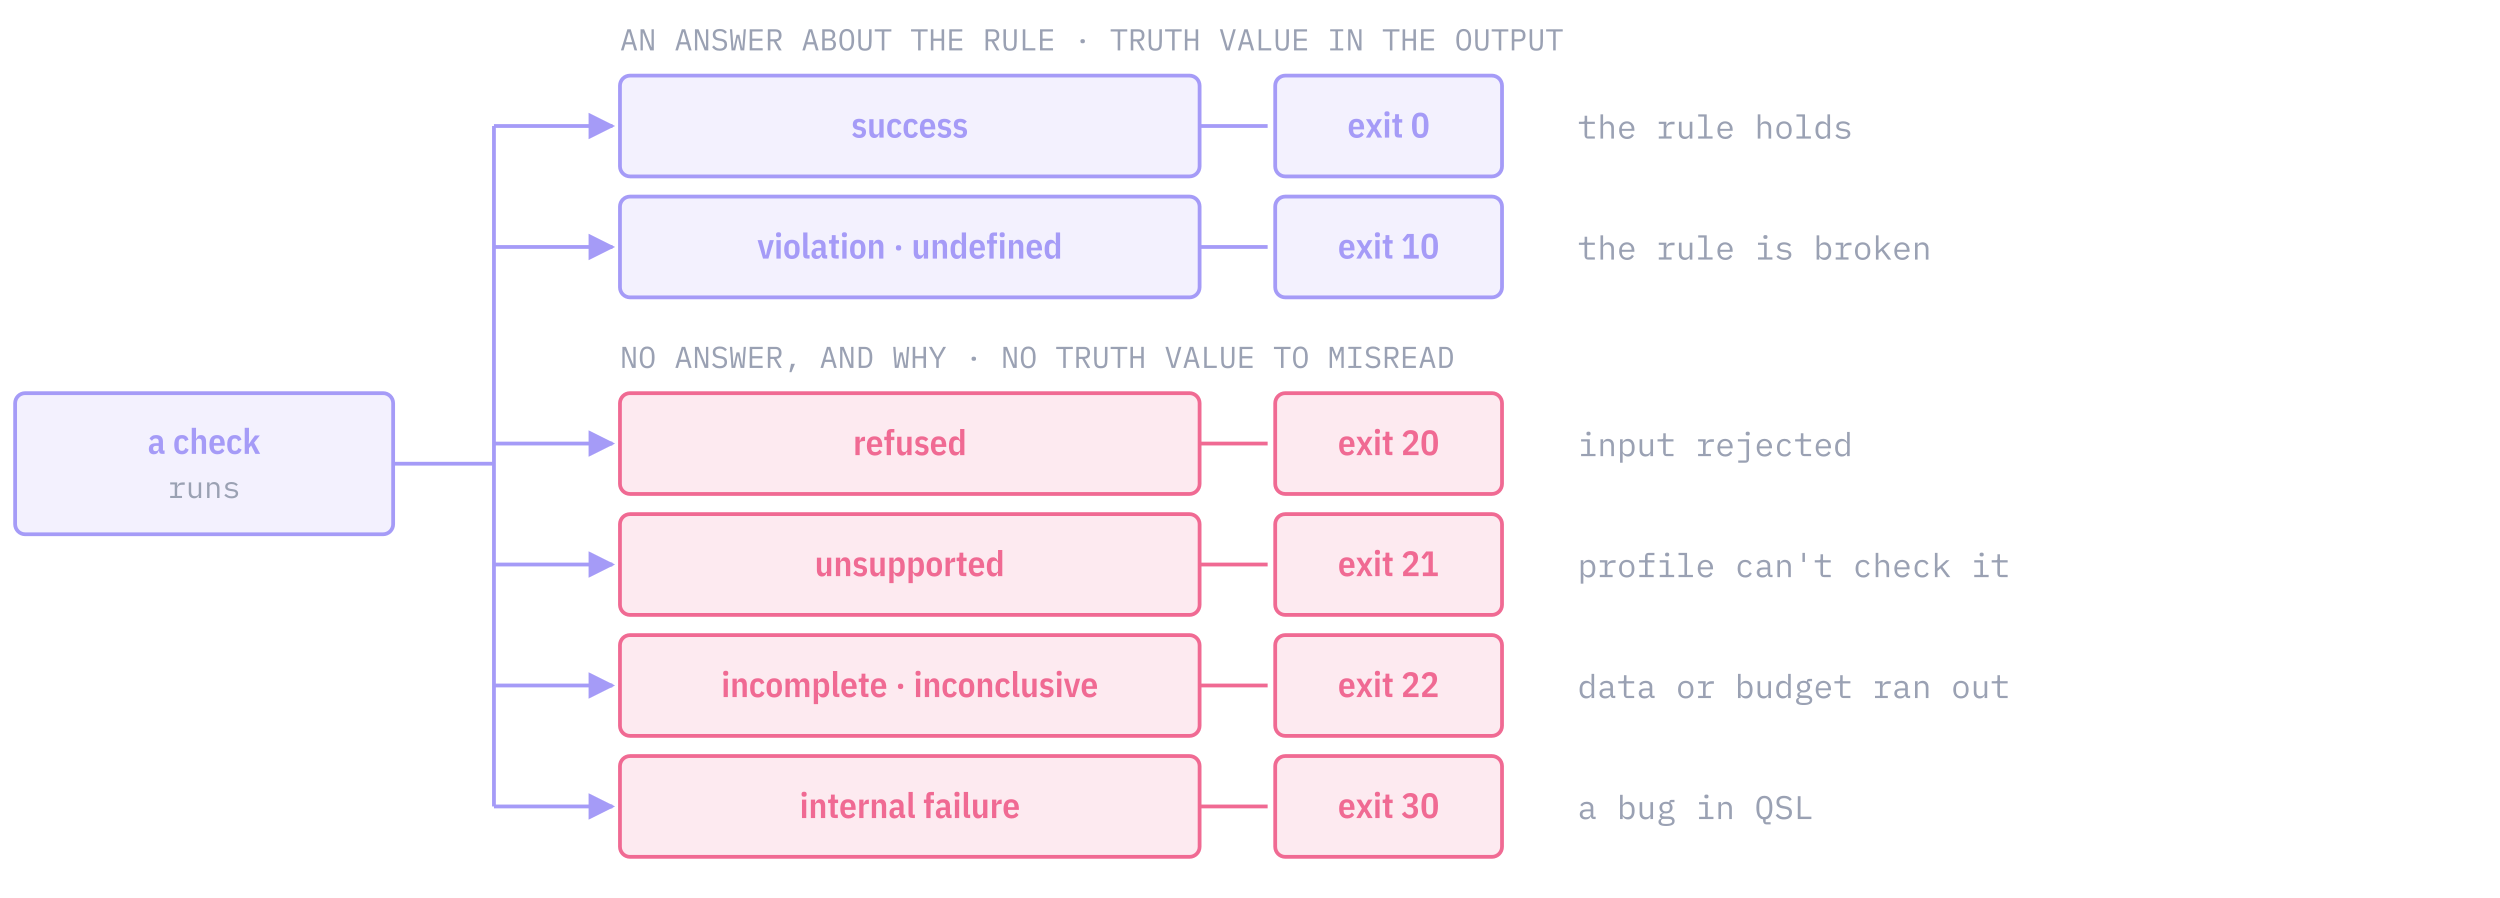
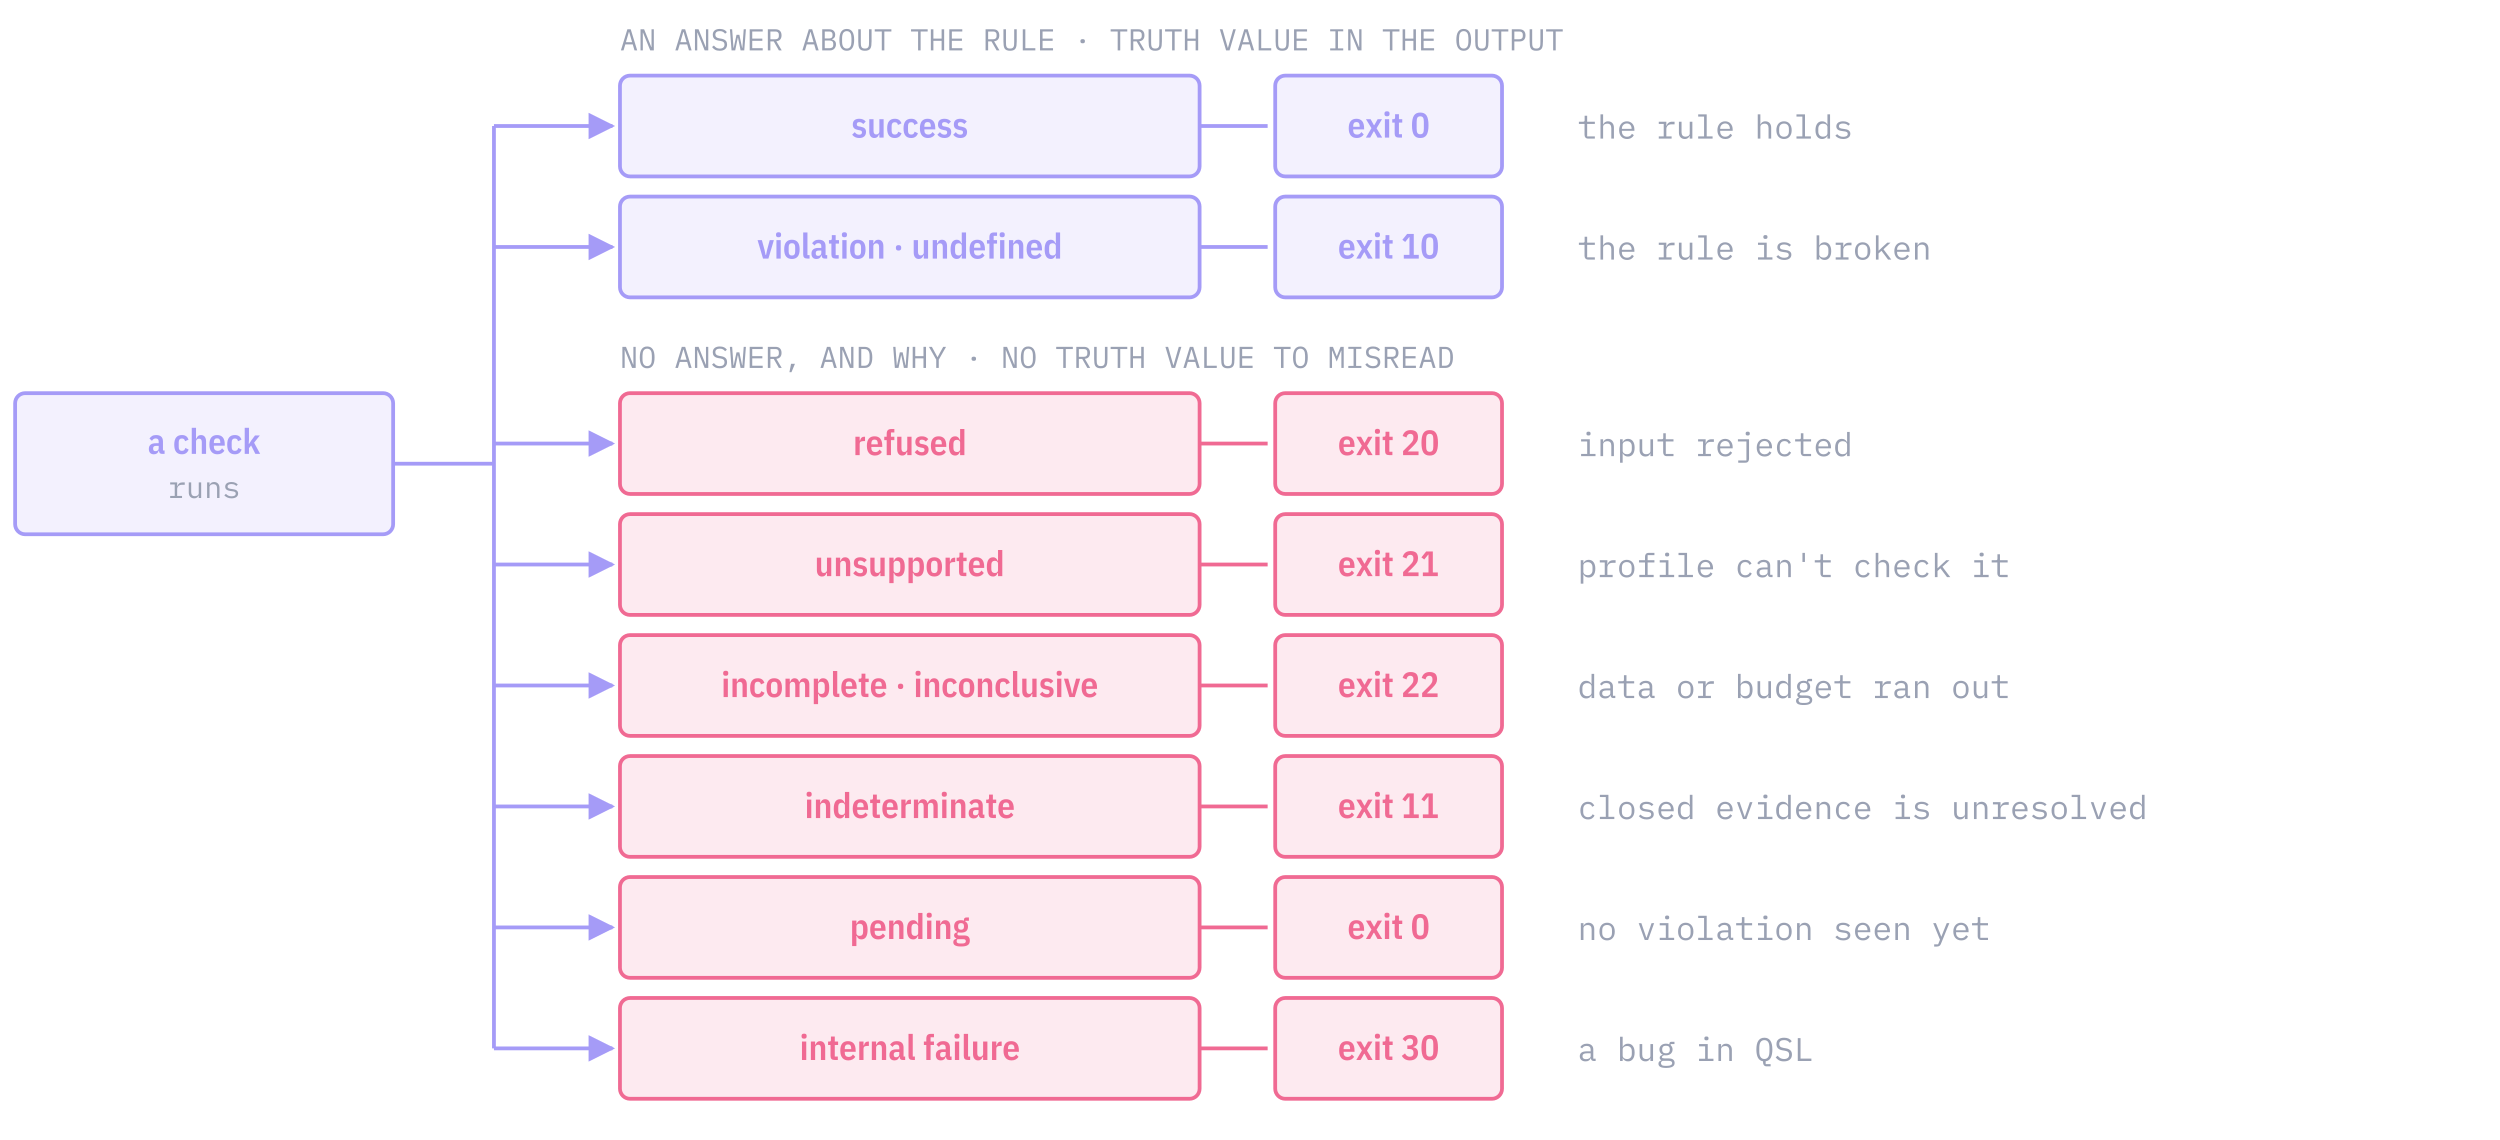
- <svg xmlns="http://www.w3.org/2000/svg" width="992" height="356" viewBox="-6 -6 992 356" role="img" aria-label="Every QSL check ends in exactly one outcome with its own exit code: success 0; violation or undefined 10; refused 20; unsupported 21; incomplete or inconclusive 22; internal failure 30. Only success and violation are answers about the rule; the others say why no answer was given.">
+ <svg xmlns="http://www.w3.org/2000/svg" width="992" height="452" viewBox="-6 -6 992 452" role="img" aria-label="Every QSL check ends in exactly one outcome with its own exit code: success 0; violation or undefined 10; indeterminate 11; refused 20; unsupported 21; incomplete or inconclusive 22; internal failure 30; a clause still pending when its trace ends exits 0. Only success and violation are answers about the rule; the others say why no answer was given.">
  <defs>
    <path id="mono_A" d="M481 0 422 199H177L118 0H31L245 698H356L570 0ZM304 609H295L197 272H402Z" />
    <path id="mono_B" d="M88 698H325Q415 698 466 649Q517 600 517 518Q517 455 486 419Q456 383 408 368V365Q467 351 505 312Q543 274 543 201Q543 159 529 122Q515 85 490 58Q464 31 430 16Q395 0 355 0H88ZM330 73Q388 73 421 99Q454 125 454 179V220Q454 273 421 300Q388 326 330 326H172V73ZM316 395Q369 395 399 418Q429 442 429 490V529Q429 577 399 601Q369 625 316 625H172V395Z" />
    <path id="mono_D" d="M95 698H290Q418 698 481 610Q544 522 544 349Q544 176 481 88Q418 0 290 0H95ZM286 73Q370 73 412 131Q455 189 455 295V403Q455 509 412 567Q370 625 286 625H179V73Z" />
    <path id="mono_E" d="M90 0V698H520V625H174V390H508V317H174V73H520V0Z" />
    <path id="mono_H" d="M436 317H164V0H80V698H164V390H436V698H520V0H436Z" />
    <path id="mono_I" d="M84 0V67H258V631H84V698H516V631H342V67H516V0Z" />
    <path id="mono_L" d="M120 0V698H204V73H535V0Z" />
    <path id="mono_M" d="M455 350V571H447L300 212L153 571H145V350V0H68V698H176L299 390H305L428 698H532V0H455Z" />
    <path id="mono_N" d="M163 588H156V0H80V698H199L437 110H444V698H520V0H401Z" />
    <path id="mono_O" d="M300 -12Q236 -12 190 12Q144 37 114 83Q84 129 70 196Q56 263 56 349Q56 434 70 502Q84 569 114 615Q144 661 190 686Q236 710 300 710Q364 710 410 686Q456 661 486 615Q516 569 530 502Q544 434 544 349Q544 263 530 196Q516 129 486 83Q456 37 410 12Q364 -12 300 -12ZM300 61Q342 61 371 78Q400 94 419 124Q438 154 446 196Q455 239 455 292V406Q455 458 446 501Q438 544 419 574Q400 604 371 620Q342 637 300 637Q258 637 229 620Q200 604 181 574Q162 544 154 501Q145 458 145 406V292Q145 239 154 196Q162 154 181 124Q200 94 229 78Q258 61 300 61Z" />
    <path id="mono_P" d="M90 0V698H344Q441 698 492 645Q543 592 543 497Q543 402 492 349Q441 296 344 296H174V0ZM174 369H342Q395 369 424 396Q454 422 454 471V523Q454 572 424 598Q395 625 342 625H174Z" />
    <path id="mono_Q" d="M491 -164H374Q315 -164 288 -131Q260 -98 260 -46V-9Q207 -2 168 26Q130 53 105 98Q80 144 68 208Q56 271 56 349Q56 434 70 502Q84 569 114 615Q144 661 190 686Q236 710 300 710Q364 710 410 686Q456 661 486 615Q516 569 530 502Q544 434 544 349Q544 192 495 98Q446 5 340 -9V-96H491ZM300 61Q342 61 371 78Q400 94 419 124Q438 154 446 196Q455 239 455 292V406Q455 458 446 501Q438 544 419 574Q400 604 371 620Q342 637 300 637Q258 637 229 620Q200 604 181 574Q162 544 154 501Q145 458 145 406V292Q145 239 154 196Q162 154 181 124Q200 94 229 78Q258 61 300 61Z" />
    <path id="mono_R" d="M174 0H90V698H344Q441 698 492 645Q543 592 543 497Q543 412 499 361Q455 310 371 302L549 0H455L285 298H174ZM342 369Q395 369 424 396Q454 422 454 471V523Q454 572 424 598Q395 625 342 625H174V369Z" />
    <path id="mono_S" d="M298 -12Q204 -12 144 22Q84 57 45 111L106 161Q147 110 192 85Q238 60 301 60Q377 60 417 95Q457 130 457 193Q457 244 428 272Q399 301 327 313L249 326Q198 335 164 353Q129 371 108 396Q87 422 78 452Q69 483 69 516Q69 612 132 661Q195 710 302 710Q386 710 444 682Q501 654 536 603L477 552Q448 590 407 614Q366 638 301 638Q230 638 192 608Q154 578 154 518Q154 471 182 442Q211 412 285 399L360 386Q411 377 446 359Q481 341 502 316Q524 291 533 260Q542 229 542 195Q542 98 478 43Q415 -12 298 -12Z" />
    <path id="mono_T" d="M342 625V0H258V625H25V698H575V625Z" />
    <path id="mono_U" d="M164 698V279Q164 228 167 188Q170 148 183 120Q196 91 224 76Q251 61 300 61Q349 61 376 76Q404 91 417 120Q430 148 433 188Q436 228 436 279V698H520V299Q520 221 512 163Q505 105 482 66Q458 27 414 8Q371 -12 300 -12Q229 -12 186 8Q142 27 118 66Q95 105 88 163Q80 221 80 299V698Z" />
    <path id="mono_V" d="M243 0 36 698H125L224 349L299 85H304L379 349L478 698H564L357 0Z" />
    <path id="mono_W" d="M90 0 35 698H110L139 298L154 87H162L254 516H348L440 87H448L463 298L492 698H565L510 0H389L304 417H296L211 0Z" />
    <path id="mono_Y" d="M258 0V274L17 698H113L213 516L298 357H302L389 516L489 698H583L342 274V0Z" />
    <path id="mono_a" d="M495 0Q448 0 428 24Q408 48 403 84H398Q381 39 344 14Q306 -12 243 -12Q162 -12 114 30Q66 72 66 145Q66 217 118 256Q171 295 288 295H398V346Q398 403 366 432Q334 460 275 460Q223 460 190 440Q157 419 137 384L83 424Q93 444 110 463Q127 482 152 496Q177 511 209 520Q241 528 280 528Q371 528 424 482Q478 436 478 354V70H550V0ZM257 55Q288 55 314 62Q339 70 358 82Q377 95 388 112Q398 130 398 150V235H288Q216 235 183 215Q150 195 150 157V136Q150 96 178 76Q207 55 257 55Z" />
    <path id="mono_b" d="M95 740H175V432H179Q229 528 338 528Q433 528 486 457Q540 386 540 258Q540 130 486 59Q433 -12 338 -12Q229 -12 179 84H175V0H95ZM307 59Q377 59 416 102Q454 144 454 214V302Q454 372 416 414Q377 457 307 457Q280 457 256 450Q232 443 214 430Q196 416 186 396Q175 377 175 351V165Q175 139 186 120Q196 100 214 86Q232 73 256 66Q280 59 307 59Z" />
    <path id="mono_c" d="M318 -12Q262 -12 218 8Q175 27 145 62Q115 97 100 147Q84 197 84 258Q84 319 100 369Q116 419 146 454Q176 490 219 509Q262 528 317 528Q392 528 439 495Q486 462 508 409L444 375Q430 415 398 437Q365 459 317 459Q282 459 254 448Q227 436 208 415Q189 394 180 365Q170 336 170 302V214Q170 180 180 151Q189 122 208 101Q227 80 255 68Q283 57 319 57Q371 57 405 81Q439 105 459 147L516 108Q493 56 444 22Q396 -12 318 -12Z" />
    <path id="mono_comma" d="M257 136H386L271 -141H204Z" />
    <path id="mono_d" d="M425 84H421Q371 -12 262 -12Q167 -12 114 59Q60 130 60 258Q60 386 114 457Q167 528 262 528Q371 528 421 432H425V740H505V0H425ZM293 59Q320 59 344 66Q368 73 386 86Q404 100 414 120Q425 139 425 165V351Q425 377 414 396Q404 416 386 430Q368 443 344 450Q320 457 293 457Q223 457 184 414Q146 372 146 302V214Q146 144 184 102Q223 59 293 59Z" />
    <path id="mono_e" d="M309 -12Q253 -12 208 7Q164 26 132 62Q101 97 84 146Q67 196 67 257Q67 319 84 369Q102 419 133 454Q164 490 208 509Q251 528 304 528Q356 528 398 509Q441 490 471 456Q501 423 517 377Q533 331 533 276V238H151V214Q151 180 162 151Q173 122 194 101Q214 80 244 68Q273 57 309 57Q361 57 399 81Q437 105 457 147L516 107Q493 55 440 22Q386 -12 309 -12ZM304 462Q271 462 243 450Q215 438 194 417Q174 396 162 368Q151 339 151 305V298H447V309Q447 343 436 371Q426 399 408 420Q389 440 362 451Q336 462 304 462Z" />
    <path id="mono_f" d="M83 68H257V448H73V516H257V622Q257 674 284 707Q312 740 371 740H544V672H337V516H544V448H337V68H521V0H83Z" />
    <path id="mono_g" d="M561 -59Q561 -137 496 -174Q431 -212 301 -212Q176 -212 122 -179Q67 -146 67 -84Q67 -42 89 -19Q111 4 151 15V27Q129 38 117 55Q105 72 105 98Q105 138 132 158Q158 178 198 188V192Q150 213 124 254Q97 295 97 350Q97 389 111 422Q125 455 152 478Q178 502 215 515Q252 528 297 528Q355 528 399 507V516Q399 546 413 566Q427 586 461 586H556V516H440V481Q468 457 483 424Q498 391 498 350Q498 311 484 278Q469 245 443 222Q417 198 380 185Q342 172 297 172Q284 172 272 173Q260 174 248 176Q236 174 223 170Q210 165 199 158Q188 150 181 140Q174 130 174 117Q174 94 197 86Q220 79 257 79H371Q471 79 516 42Q561 4 561 -59ZM486 -63Q486 -32 461 -14Q436 5 374 5H195Q143 -16 143 -65Q143 -99 170 -124Q197 -148 260 -148H338Q408 -148 447 -126Q486 -105 486 -63ZM297 234Q357 234 386 262Q414 290 414 336V365Q414 411 386 438Q357 466 297 466Q237 466 209 438Q181 411 181 365V336Q181 290 209 262Q237 234 297 234Z" />
    <path id="mono_h" d="M98 740H178V432H182Q190 451 202 468Q214 486 232 499Q249 512 273 520Q297 528 329 528Q410 528 459 476Q508 425 508 331V0H428V317Q428 388 397 422Q366 457 306 457Q282 457 259 451Q236 445 218 433Q200 421 189 402Q178 383 178 358V0H98Z" />
    <path id="mono_i" d="M332 630Q297 630 283 644Q269 659 269 681V697Q269 719 283 734Q297 748 332 748Q367 748 381 734Q395 719 395 697V681Q395 659 381 644Q367 630 332 630ZM106 68H292V448H106V516H372V68H546V0H106Z" />
    <path id="mono_j" d="M102 -132H352V448H93V516H432V-82Q432 -134 404 -167Q377 -200 318 -200H102ZM392 630Q357 630 343 644Q329 659 329 681V697Q329 719 343 734Q357 748 392 748Q427 748 441 734Q455 719 455 697V681Q455 659 441 644Q427 630 392 630Z" />
    <path id="mono_k" d="M105 740H185V273H189L279 358L451 516H549L335 314L574 0H475L274 268L185 187V0H105Z" />
    <path id="mono_l" d="M80 68H260V672H80V740H340V68H520V0H80Z" />
    <path id="mono_n" d="M98 0V516H178V432H182Q190 451 202 468Q214 486 232 499Q249 512 273 520Q297 528 329 528Q410 528 459 476Q508 425 508 331V0H428V317Q428 388 397 422Q366 457 306 457Q282 457 259 451Q236 445 218 433Q200 421 189 402Q178 383 178 358V0Z" />
    <path id="mono_o" d="M300 -12Q246 -12 202 7Q159 26 128 62Q98 97 82 146Q66 196 66 258Q66 319 82 369Q98 419 128 454Q159 490 202 509Q246 528 300 528Q354 528 398 509Q441 490 472 454Q502 419 518 369Q534 319 534 258Q534 196 518 146Q502 97 472 62Q441 26 398 7Q354 -12 300 -12ZM300 57Q367 57 408 97Q449 137 449 221V295Q449 379 408 419Q367 459 300 459Q233 459 192 419Q151 379 151 295V221Q151 137 192 97Q233 57 300 57Z" />
    <path id="mono_p" d="M95 516H175V432H179Q229 528 338 528Q433 528 486 457Q540 386 540 258Q540 130 486 59Q433 -12 338 -12Q229 -12 179 84H175V-200H95ZM307 59Q377 59 416 102Q454 144 454 214V302Q454 372 416 414Q377 457 307 457Q280 457 256 450Q232 443 214 430Q196 416 186 396Q175 377 175 351V165Q175 139 186 120Q196 100 214 86Q232 73 256 66Q280 59 307 59Z" />
    <path id="mono_periodcentered" d="M300 235Q259 235 242 252Q226 269 226 295V313Q226 339 242 356Q259 373 300 373Q341 373 358 356Q374 339 374 313V295Q374 269 358 252Q341 235 300 235Z" />
    <path id="mono_quotesingle" d="M262 463V740H338V463Z" />
    <path id="mono_r" d="M77 68H228V448H77V516H308V386H313Q329 447 374 482Q418 516 487 516H559V436H462Q393 436 350 396Q308 356 308 291V68H469V0H77Z" />
    <path id="mono_s" d="M306 -12Q225 -12 166 16Q108 43 67 89L121 136Q158 97 202 76Q246 55 308 55Q368 55 406 76Q445 98 445 144Q445 164 438 178Q430 191 417 199Q404 207 388 212Q372 216 354 219L273 231Q246 235 214 242Q183 249 157 264Q131 280 114 306Q96 332 96 374Q96 413 112 442Q127 470 155 490Q183 509 221 518Q259 528 304 528Q374 528 426 506Q477 484 514 445L462 396Q453 407 440 418Q426 430 406 440Q387 449 361 455Q335 461 301 461Q240 461 208 440Q175 419 175 379Q175 359 182 346Q190 332 203 324Q216 316 232 312Q249 307 266 304L347 292Q375 288 406 281Q437 274 463 258Q489 243 506 217Q524 191 524 149Q524 72 464 30Q405 -12 306 -12Z" />
    <path id="mono_t" d="M325 0Q266 0 238 33Q211 66 211 118V448H39V516H167Q193 516 204 526Q214 537 214 563V698H291V516H526V448H291V68H526V0Z" />
    <path id="mono_u" d="M422 84H418Q410 65 398 48Q386 30 368 17Q351 4 327 -4Q303 -12 271 -12Q190 -12 141 40Q92 91 92 185V516H172V199Q172 128 203 94Q234 59 294 59Q318 59 341 65Q364 71 382 83Q400 95 411 114Q422 132 422 158V516H502V0H422Z" />
+     <path id="mono_v" d="M249 0 64 516H145L219 300L299 67H303L383 300L457 516H536L351 0Z" />
+     <path id="mono_y" d="M467 516H547L291 -113Q282 -135 271 -152Q260 -168 245 -178Q230 -189 209 -194Q188 -200 159 -200H83V-132H203L261 10L53 516H135L222 300L299 104H303L380 300Z" />
    <path id="title_a" d="M406 0Q325 0 321 89H309Q299 41 264 14Q229 -12 177 -12Q105 -12 69 28Q33 68 33 140Q33 222 84 262Q135 302 231 302H312V347Q312 393 292 415Q273 437 228 437Q191 437 166 420Q141 402 122 370L51 434Q80 479 124 506Q169 534 238 534Q433 534 433 350V97H479V0ZM223 77Q260 77 286 98Q312 120 312 158V227H239Q155 227 155 162V140Q155 107 173 92Q191 77 223 77Z" />
    <path id="title_c" d="M251 -12Q145 -12 90 54Q34 120 34 261Q34 402 90 468Q145 534 251 534Q328 534 374 499Q419 464 439 403L340 359Q332 397 312 416Q291 436 251 436Q161 436 161 328V194Q161 86 251 86Q293 86 315 106Q337 126 348 168L442 123Q396 -12 251 -12Z" />
    <path id="title_d" d="M357 86H343Q332 42 298 15Q265 -12 220 -12Q128 -12 84 58Q40 127 40 261Q40 395 84 464Q128 534 220 534Q265 534 298 507Q332 480 343 436H357V740H478V0H357ZM266 88Q307 88 332 108Q357 129 357 166V356Q357 393 332 414Q307 434 266 434Q219 434 193 405Q167 376 167 323V199Q167 146 193 117Q219 88 266 88Z" />
    <path id="title_e" d="M263 -12Q212 -12 170 4Q127 21 97 54Q67 88 50 140Q34 191 34 261Q34 402 90 468Q147 534 252 534Q357 534 414 468Q470 402 470 261V232H161V198Q161 146 190 116Q219 86 270 86Q313 86 342 104Q372 123 393 158L459 89Q430 43 381 16Q332 -12 263 -12ZM252 441Q161 441 161 333V307H343V333Q343 441 252 441Z" />
    <path id="title_f" d="M91 425H22V522H91V603Q91 674 122 707Q154 740 220 740H308V643H212V522H308V425H212V0H91Z" />
+     <path id="title_g" d="M493 -46Q493 -87 480 -118Q468 -149 439 -170Q410 -191 362 -202Q314 -212 244 -212Q182 -212 140 -204Q98 -195 72 -179Q46 -163 35 -140Q24 -117 24 -88Q24 -48 46 -25Q68 -2 109 4V23Q77 31 62 53Q46 75 46 107Q46 139 68 160Q90 182 132 190V203Q47 245 47 357Q47 442 95 488Q143 534 244 534Q289 534 326 520V539Q326 610 394 610H467V516H366V496Q403 478 422 442Q441 407 441 357Q441 272 394 226Q346 181 244 181Q203 181 168 189Q154 183 147 170Q140 157 140 141Q140 121 153 111Q166 101 196 101H329Q418 101 456 63Q493 25 493 -46ZM380 -60Q380 -33 362 -19Q344 -5 302 -5H141Q119 -24 119 -61Q119 -93 140 -110Q162 -127 216 -127H275Q332 -127 356 -110Q380 -94 380 -60ZM244 264Q327 264 327 346V369Q327 451 244 451Q161 451 161 369V346Q161 264 244 264Z" />
    <path id="title_h" d="M66 740H187V435H201Q232 534 326 534Q396 534 434 486Q472 439 472 351V0H351V330Q351 432 275 432Q238 432 212 410Q187 389 187 350V0H66Z" />
    <path id="title_i" d="M126 604Q88 604 71 620Q54 637 54 665V685Q54 713 71 730Q88 746 126 746Q164 746 181 730Q198 713 198 685V665Q198 637 181 620Q164 604 126 604ZM66 522H187V0H66Z" />
    <path id="title_k" d="M66 740H187V395L179 287H193L254 383L358 522H495L332 317L504 0H368L248 239L187 163V0H66Z" />
    <path id="title_l" d="M184 0Q121 0 94 28Q66 56 66 116V740H187V97H247V0Z" />
    <path id="title_m" d="M66 0V522H187V435H201Q232 534 324 534Q422 534 451 431H463Q480 484 516 509Q551 534 602 534Q668 534 705 486Q742 439 742 351V0H621V330Q621 432 548 432Q513 432 488 410Q464 389 464 350V0H343V330Q343 384 325 408Q307 432 271 432Q236 432 212 410Q187 389 187 350V0Z" />
    <path id="title_n" d="M66 0V522H187V435H201Q232 534 326 534Q396 534 434 486Q472 439 472 351V0H351V330Q351 432 275 432Q238 432 212 410Q187 389 187 350V0Z" />
    <path id="title_o" d="M253 -12Q149 -12 92 54Q34 120 34 261Q34 402 92 468Q149 534 253 534Q357 534 414 468Q472 402 472 261Q472 120 414 54Q357 -12 253 -12ZM253 86Q345 86 345 194V328Q345 436 253 436Q161 436 161 328V194Q161 86 253 86Z" />
    <path id="title_one" d="M75 0V104H235V609H227L115 471L34 531L169 698H358V104H500V0Z" />
    <path id="title_p" d="M66 522H187V436H201Q212 480 246 507Q279 534 324 534Q416 534 460 464Q504 395 504 261Q504 127 460 58Q416 -12 324 -12Q279 -12 246 15Q212 42 201 86H187V-200H66ZM278 88Q325 88 351 117Q377 146 377 199V323Q377 376 351 405Q325 434 278 434Q237 434 212 414Q187 393 187 356V166Q187 129 212 108Q237 88 278 88Z" />
    <path id="title_periodcentered" d="M158 227Q120 227 102 244Q83 262 83 292V316Q83 346 102 364Q120 381 158 381Q196 381 214 364Q233 346 233 316V292Q233 262 214 244Q196 227 158 227Z" />
    <path id="title_r" d="M66 0V522H187V415H201Q210 467 238 494Q267 522 313 522H339V398H299Q242 398 214 380Q187 362 187 317V0Z" />
    <path id="title_s" d="M224 -12Q159 -12 110 12Q61 35 24 82L98 154Q123 119 154 101Q185 83 226 83Q302 83 302 147Q302 172 290 186Q277 201 247 206L198 215Q116 230 79 266Q42 302 42 371Q42 453 90 494Q138 534 226 534Q287 534 332 514Q376 494 409 455L338 384Q318 409 290 424Q261 439 226 439Q156 439 156 376Q156 350 170 336Q184 323 214 318L264 309Q346 294 382 258Q417 223 417 159Q417 78 367 33Q317 -12 224 -12Z" />
    <path id="title_t" d="M210 0Q147 0 119 28Q91 56 91 117V425H22V522H58Q84 522 94 534Q103 546 103 572V664H212V522H306V425H212V97H298V0Z" />
    <path id="title_three" d="M236 413Q283 413 310 436Q338 460 338 499V526Q338 564 314 586Q291 607 249 607Q206 607 175 586Q144 565 121 524L41 594Q75 648 129 679Q183 710 256 710Q353 710 410 666Q466 622 466 529Q466 466 434 424Q403 383 347 372V357Q412 348 446 308Q479 268 479 201Q479 102 417 45Q355 -12 246 -12Q93 -12 19 117L110 186Q135 137 168 114Q200 91 245 91Q295 91 322 117Q350 143 350 188V216Q350 260 320 286Q290 311 235 311H175V413Z" />
    <path id="title_two" d="M493 0H55V116L252 313Q304 364 326 403Q347 442 347 484V514Q347 557 324 580Q301 604 258 604Q172 604 151 500L43 542Q66 625 123 668Q180 710 268 710Q324 710 364 696Q404 683 430 658Q455 632 466 594Q478 557 478 510Q478 475 471 446Q464 416 448 386Q431 356 403 324Q375 291 333 249L188 105H493Z" />
    <path id="title_u" d="M346 88H332Q302 -12 205 -12Q135 -12 98 36Q60 83 60 172V522H181V192Q181 89 257 89Q294 89 320 111Q346 133 346 172V522H467V0H346Z" />
    <path id="title_v" d="M162 0 8 522H130L205 244L234 103H248L277 244L352 522H469L315 0Z" />
    <path id="title_x" d="M15 0 173 267 17 522H149L242 354H255L348 522H472L318 264L478 0H345L249 176H236L138 0Z" />
    <path id="title_zero" d="M270 -12Q209 -12 165 8Q121 29 92 72Q64 116 50 184Q36 253 36 349Q36 445 50 514Q64 582 92 626Q121 669 165 690Q209 710 270 710Q331 710 375 690Q419 669 448 626Q476 582 490 514Q504 445 504 349Q504 253 490 184Q476 116 448 72Q419 29 375 8Q331 -12 270 -12ZM270 95Q327 95 350 132Q372 168 372 251V447Q372 530 350 566Q327 603 270 603Q213 603 190 566Q168 530 168 447V251Q168 168 190 132Q213 95 270 95Z" />
    <marker id="ah-logic" viewBox="0 0 10 10" refX="9" refY="5" markerWidth="7" markerHeight="7" orient="auto-start-reverse">
      <path d="M0,0 L10,5 L0,10 z" fill="#a59bf7" />
    </marker>
  </defs>
  <rect x="0" y="150" width="150" height="56" rx="4" stroke="#a59bf7" stroke-width="1.5" fill="#a59bf7" fill-opacity="0.14" />
  <g fill="#a59bf7" transform="translate(52.6,174.1) scale(0.014,-0.014)">
    <use href="#title_a" x="0" />
    <use href="#title_c" x="719" />
    <use href="#title_h" x="1183" />
    <use href="#title_e" x="1715" />
    <use href="#title_c" x="2220" />
    <use href="#title_k" x="2684" />
  </g>
  <g fill="#9aa1b3" transform="translate(60.6,191.6) scale(0.012,-0.012)">
    <use href="#mono_r" x="0" />
    <use href="#mono_u" x="600" />
    <use href="#mono_n" x="1200" />
    <use href="#mono_s" x="1800" />
  </g>
  <g fill="#9aa1b3" transform="translate(240,14) scale(0.012,-0.012)">
    <use href="#mono_A" x="0" />
    <use href="#mono_N" x="600" />
    <use href="#mono_A" x="1800" />
    <use href="#mono_N" x="2400" />
    <use href="#mono_S" x="3000" />
    <use href="#mono_W" x="3600" />
    <use href="#mono_E" x="4200" />
    <use href="#mono_R" x="4800" />
    <use href="#mono_A" x="6000" />
    <use href="#mono_B" x="6600" />
    <use href="#mono_O" x="7200" />
    <use href="#mono_U" x="7800" />
    <use href="#mono_T" x="8400" />
    <use href="#mono_T" x="9600" />
    <use href="#mono_H" x="10200" />
    <use href="#mono_E" x="10800" />
    <use href="#mono_R" x="12000" />
    <use href="#mono_U" x="12600" />
    <use href="#mono_L" x="13200" />
    <use href="#mono_E" x="13800" />
    <use href="#mono_periodcentered" x="15000" />
    <use href="#mono_T" x="16200" />
    <use href="#mono_R" x="16800" />
    <use href="#mono_U" x="17400" />
    <use href="#mono_T" x="18000" />
    <use href="#mono_H" x="18600" />
    <use href="#mono_V" x="19800" />
    <use href="#mono_A" x="20400" />
    <use href="#mono_L" x="21000" />
    <use href="#mono_U" x="21600" />
    <use href="#mono_E" x="22200" />
    <use href="#mono_I" x="23400" />
    <use href="#mono_N" x="24000" />
    <use href="#mono_T" x="25200" />
    <use href="#mono_H" x="25800" />
    <use href="#mono_E" x="26400" />
    <use href="#mono_O" x="27600" />
    <use href="#mono_U" x="28200" />
    <use href="#mono_T" x="28800" />
    <use href="#mono_P" x="29400" />
    <use href="#mono_U" x="30000" />
    <use href="#mono_T" x="30600" />
  </g>
  <g fill="#9aa1b3" transform="translate(240,140) scale(0.012,-0.012)">
    <use href="#mono_N" x="0" />
    <use href="#mono_O" x="600" />
    <use href="#mono_A" x="1800" />
    <use href="#mono_N" x="2400" />
    <use href="#mono_S" x="3000" />
    <use href="#mono_W" x="3600" />
    <use href="#mono_E" x="4200" />
    <use href="#mono_R" x="4800" />
    <use href="#mono_comma" x="5400" />
    <use href="#mono_A" x="6600" />
    <use href="#mono_N" x="7200" />
    <use href="#mono_D" x="7800" />
    <use href="#mono_W" x="9000" />
    <use href="#mono_H" x="9600" />
    <use href="#mono_Y" x="10200" />
    <use href="#mono_periodcentered" x="11400" />
    <use href="#mono_N" x="12600" />
    <use href="#mono_O" x="13200" />
    <use href="#mono_T" x="14400" />
    <use href="#mono_R" x="15000" />
    <use href="#mono_U" x="15600" />
    <use href="#mono_T" x="16200" />
    <use href="#mono_H" x="16800" />
    <use href="#mono_V" x="18000" />
    <use href="#mono_A" x="18600" />
    <use href="#mono_L" x="19200" />
    <use href="#mono_U" x="19800" />
    <use href="#mono_E" x="20400" />
    <use href="#mono_T" x="21600" />
    <use href="#mono_O" x="22200" />
    <use href="#mono_M" x="23400" />
    <use href="#mono_I" x="24000" />
    <use href="#mono_S" x="24600" />
    <use href="#mono_R" x="25200" />
    <use href="#mono_E" x="25800" />
    <use href="#mono_A" x="26400" />
    <use href="#mono_D" x="27000" />
  </g>
  <rect x="240" y="24" width="230" height="40" rx="4" stroke="#a59bf7" stroke-width="1.5" fill="#a59bf7" fill-opacity="0.14" />
  <g fill="#a59bf7" transform="translate(331.8,48.6) scale(0.014,-0.014)">
    <use href="#title_s" x="0" />
    <use href="#title_u" x="449" />
    <use href="#title_c" x="982" />
    <use href="#title_c" x="1446" />
    <use href="#title_e" x="1910" />
    <use href="#title_s" x="2415" />
    <use href="#title_s" x="2864" />
  </g>
  <rect x="500" y="24" width="90" height="40" rx="4" stroke="#a59bf7" stroke-width="1.5" fill="#a59bf7" fill-opacity="0.14" />
  <g fill="#a59bf7" transform="translate(528.7,48.6) scale(0.014,-0.014)">
    <use href="#title_e" x="0" />
    <use href="#title_x" x="505" />
    <use href="#title_i" x="993" />
    <use href="#title_t" x="1245" />
    <use href="#title_zero" x="1791" />
  </g>
  <g fill="#9aa1b3" transform="translate(620,49) scale(0.013,-0.013)">
    <use href="#mono_t" x="0" />
    <use href="#mono_h" x="600" />
    <use href="#mono_e" x="1200" />
    <use href="#mono_r" x="2400" />
    <use href="#mono_u" x="3000" />
    <use href="#mono_l" x="3600" />
    <use href="#mono_e" x="4200" />
    <use href="#mono_h" x="5400" />
    <use href="#mono_o" x="6000" />
    <use href="#mono_l" x="6600" />
    <use href="#mono_d" x="7200" />
    <use href="#mono_s" x="7800" />
  </g>
  <path d="M470,44 L497,44" fill="none" stroke="#a59bf7" stroke-width="1.5" />
  <rect x="240" y="72" width="230" height="40" rx="4" stroke="#a59bf7" stroke-width="1.5" fill="#a59bf7" fill-opacity="0.14" />
  <g fill="#a59bf7" transform="translate(294.5,96.6) scale(0.014,-0.014)">
    <use href="#title_v" x="0" />
    <use href="#title_i" x="476" />
    <use href="#title_o" x="728" />
    <use href="#title_l" x="1234" />
    <use href="#title_a" x="1502" />
    <use href="#title_t" x="2009" />
    <use href="#title_i" x="2343" />
    <use href="#title_o" x="2595" />
    <use href="#title_n" x="3101" />
    <use href="#title_periodcentered" x="3845" />
    <use href="#title_u" x="4373" />
    <use href="#title_n" x="4906" />
    <use href="#title_d" x="5438" />
    <use href="#title_e" x="5982" />
    <use href="#title_f" x="6487" />
    <use href="#title_i" x="6815" />
    <use href="#title_n" x="7067" />
    <use href="#title_e" x="7599" />
    <use href="#title_d" x="8104" />
  </g>
  <rect x="500" y="72" width="90" height="40" rx="4" stroke="#a59bf7" stroke-width="1.5" fill="#a59bf7" fill-opacity="0.14" />
  <g fill="#a59bf7" transform="translate(524.9,96.6) scale(0.014,-0.014)">
    <use href="#title_e" x="0" />
    <use href="#title_x" x="505" />
    <use href="#title_i" x="993" />
    <use href="#title_t" x="1245" />
    <use href="#title_one" x="1791" />
    <use href="#title_zero" x="2331" />
  </g>
  <g fill="#9aa1b3" transform="translate(620,97) scale(0.013,-0.013)">
    <use href="#mono_t" x="0" />
    <use href="#mono_h" x="600" />
    <use href="#mono_e" x="1200" />
    <use href="#mono_r" x="2400" />
    <use href="#mono_u" x="3000" />
    <use href="#mono_l" x="3600" />
    <use href="#mono_e" x="4200" />
    <use href="#mono_i" x="5400" />
    <use href="#mono_s" x="6000" />
    <use href="#mono_b" x="7200" />
    <use href="#mono_r" x="7800" />
    <use href="#mono_o" x="8400" />
    <use href="#mono_k" x="9000" />
    <use href="#mono_e" x="9600" />
    <use href="#mono_n" x="10200" />
  </g>
  <path d="M470,92 L497,92" fill="none" stroke="#a59bf7" stroke-width="1.5" />
  <rect x="240" y="150" width="230" height="40" rx="4" stroke="#f06a93" stroke-width="1.5" fill="#f06a93" fill-opacity="0.14" />
  <g fill="#f06a93" transform="translate(332.5,174.6) scale(0.014,-0.014)">
    <use href="#title_r" x="0" />
    <use href="#title_e" x="357" />
    <use href="#title_f" x="862" />
    <use href="#title_u" x="1190" />
    <use href="#title_s" x="1723" />
    <use href="#title_e" x="2172" />
    <use href="#title_d" x="2677" />
  </g>
  <rect x="500" y="150" width="90" height="40" rx="4" stroke="#f06a93" stroke-width="1.5" fill="#f06a93" fill-opacity="0.14" />
  <g fill="#f06a93" transform="translate(524.9,174.6) scale(0.014,-0.014)">
    <use href="#title_e" x="0" />
    <use href="#title_x" x="505" />
    <use href="#title_i" x="993" />
    <use href="#title_t" x="1245" />
    <use href="#title_two" x="1791" />
    <use href="#title_zero" x="2331" />
  </g>
  <g fill="#9aa1b3" transform="translate(620,175) scale(0.013,-0.013)">
    <use href="#mono_i" x="0" />
    <use href="#mono_n" x="600" />
    <use href="#mono_p" x="1200" />
    <use href="#mono_u" x="1800" />
    <use href="#mono_t" x="2400" />
    <use href="#mono_r" x="3600" />
    <use href="#mono_e" x="4200" />
    <use href="#mono_j" x="4800" />
    <use href="#mono_e" x="5400" />
    <use href="#mono_c" x="6000" />
    <use href="#mono_t" x="6600" />
    <use href="#mono_e" x="7200" />
    <use href="#mono_d" x="7800" />
  </g>
  <path d="M470,170 L497,170" fill="none" stroke="#f06a93" stroke-width="1.5" />
  <rect x="240" y="198" width="230" height="40" rx="4" stroke="#f06a93" stroke-width="1.5" fill="#f06a93" fill-opacity="0.14" />
  <g fill="#f06a93" transform="translate(317.3,222.6) scale(0.014,-0.014)">
    <use href="#title_u" x="0" />
    <use href="#title_n" x="533" />
    <use href="#title_s" x="1065" />
    <use href="#title_u" x="1514" />
    <use href="#title_p" x="2047" />
    <use href="#title_p" x="2591" />
    <use href="#title_o" x="3135" />
    <use href="#title_r" x="3641" />
    <use href="#title_t" x="3998" />
    <use href="#title_e" x="4332" />
    <use href="#title_d" x="4837" />
  </g>
  <rect x="500" y="198" width="90" height="40" rx="4" stroke="#f06a93" stroke-width="1.5" fill="#f06a93" fill-opacity="0.14" />
  <g fill="#f06a93" transform="translate(524.9,222.6) scale(0.014,-0.014)">
    <use href="#title_e" x="0" />
    <use href="#title_x" x="505" />
    <use href="#title_i" x="993" />
    <use href="#title_t" x="1245" />
    <use href="#title_two" x="1791" />
    <use href="#title_one" x="2331" />
  </g>
  <g fill="#9aa1b3" transform="translate(620,223) scale(0.013,-0.013)">
    <use href="#mono_p" x="0" />
    <use href="#mono_r" x="600" />
    <use href="#mono_o" x="1200" />
    <use href="#mono_f" x="1800" />
    <use href="#mono_i" x="2400" />
    <use href="#mono_l" x="3000" />
    <use href="#mono_e" x="3600" />
    <use href="#mono_c" x="4800" />
    <use href="#mono_a" x="5400" />
    <use href="#mono_n" x="6000" />
    <use href="#mono_quotesingle" x="6600" />
    <use href="#mono_t" x="7200" />
    <use href="#mono_c" x="8400" />
    <use href="#mono_h" x="9000" />
    <use href="#mono_e" x="9600" />
    <use href="#mono_c" x="10200" />
    <use href="#mono_k" x="10800" />
    <use href="#mono_i" x="12000" />
    <use href="#mono_t" x="12600" />
  </g>
  <path d="M470,218 L497,218" fill="none" stroke="#f06a93" stroke-width="1.5" />
  <rect x="240" y="246" width="230" height="40" rx="4" stroke="#f06a93" stroke-width="1.5" fill="#f06a93" fill-opacity="0.14" />
  <g fill="#f06a93" transform="translate(280.2,270.6) scale(0.014,-0.014)">
    <use href="#title_i" x="0" />
    <use href="#title_n" x="252" />
    <use href="#title_c" x="784" />
    <use href="#title_o" x="1248" />
    <use href="#title_m" x="1754" />
    <use href="#title_p" x="2556" />
    <use href="#title_l" x="3100" />
    <use href="#title_e" x="3368" />
    <use href="#title_t" x="3873" />
    <use href="#title_e" x="4207" />
    <use href="#title_periodcentered" x="4924" />
    <use href="#title_i" x="5452" />
    <use href="#title_n" x="5704" />
    <use href="#title_c" x="6236" />
    <use href="#title_o" x="6700" />
    <use href="#title_n" x="7206" />
    <use href="#title_c" x="7738" />
    <use href="#title_l" x="8202" />
    <use href="#title_u" x="8470" />
    <use href="#title_s" x="9003" />
    <use href="#title_i" x="9452" />
    <use href="#title_v" x="9704" />
    <use href="#title_e" x="10180" />
  </g>
  <rect x="500" y="246" width="90" height="40" rx="4" stroke="#f06a93" stroke-width="1.5" fill="#f06a93" fill-opacity="0.14" />
  <g fill="#f06a93" transform="translate(524.9,270.6) scale(0.014,-0.014)">
    <use href="#title_e" x="0" />
    <use href="#title_x" x="505" />
    <use href="#title_i" x="993" />
    <use href="#title_t" x="1245" />
    <use href="#title_two" x="1791" />
    <use href="#title_two" x="2331" />
  </g>
  <g fill="#9aa1b3" transform="translate(620,271) scale(0.013,-0.013)">
    <use href="#mono_d" x="0" />
    <use href="#mono_a" x="600" />
    <use href="#mono_t" x="1200" />
    <use href="#mono_a" x="1800" />
    <use href="#mono_o" x="3000" />
    <use href="#mono_r" x="3600" />
    <use href="#mono_b" x="4800" />
    <use href="#mono_u" x="5400" />
    <use href="#mono_d" x="6000" />
    <use href="#mono_g" x="6600" />
    <use href="#mono_e" x="7200" />
    <use href="#mono_t" x="7800" />
    <use href="#mono_r" x="9000" />
    <use href="#mono_a" x="9600" />
    <use href="#mono_n" x="10200" />
    <use href="#mono_o" x="11400" />
    <use href="#mono_u" x="12000" />
    <use href="#mono_t" x="12600" />
  </g>
  <path d="M470,266 L497,266" fill="none" stroke="#f06a93" stroke-width="1.5" />
  <rect x="240" y="294" width="230" height="40" rx="4" stroke="#f06a93" stroke-width="1.5" fill="#f06a93" fill-opacity="0.14" />
-   <g fill="#f06a93" transform="translate(311.3,318.6) scale(0.014,-0.014)">
+   <g fill="#f06a93" transform="translate(313.3,318.6) scale(0.014,-0.014)">
+     <use href="#title_i" x="0" />
+     <use href="#title_n" x="252" />
+     <use href="#title_d" x="784" />
+     <use href="#title_e" x="1328" />
+     <use href="#title_t" x="1833" />
+     <use href="#title_e" x="2167" />
+     <use href="#title_r" x="2672" />
+     <use href="#title_m" x="3029" />
+     <use href="#title_i" x="3831" />
+     <use href="#title_n" x="4083" />
+     <use href="#title_a" x="4615" />
+     <use href="#title_t" x="5122" />
+     <use href="#title_e" x="5456" />
+   </g>
+   <rect x="500" y="294" width="90" height="40" rx="4" stroke="#f06a93" stroke-width="1.5" fill="#f06a93" fill-opacity="0.14" />
+   <g fill="#f06a93" transform="translate(524.9,318.6) scale(0.014,-0.014)">
+     <use href="#title_e" x="0" />
+     <use href="#title_x" x="505" />
+     <use href="#title_i" x="993" />
+     <use href="#title_t" x="1245" />
+     <use href="#title_one" x="1791" />
+     <use href="#title_one" x="2331" />
+   </g>
+   <g fill="#9aa1b3" transform="translate(620,319) scale(0.013,-0.013)">
+     <use href="#mono_c" x="0" />
+     <use href="#mono_l" x="600" />
+     <use href="#mono_o" x="1200" />
+     <use href="#mono_s" x="1800" />
+     <use href="#mono_e" x="2400" />
+     <use href="#mono_d" x="3000" />
+     <use href="#mono_e" x="4200" />
+     <use href="#mono_v" x="4800" />
+     <use href="#mono_i" x="5400" />
+     <use href="#mono_d" x="6000" />
+     <use href="#mono_e" x="6600" />
+     <use href="#mono_n" x="7200" />
+     <use href="#mono_c" x="7800" />
+     <use href="#mono_e" x="8400" />
+     <use href="#mono_i" x="9600" />
+     <use href="#mono_s" x="10200" />
+     <use href="#mono_u" x="11400" />
+     <use href="#mono_n" x="12000" />
+     <use href="#mono_r" x="12600" />
+     <use href="#mono_e" x="13200" />
+     <use href="#mono_s" x="13800" />
+     <use href="#mono_o" x="14400" />
+     <use href="#mono_l" x="15000" />
+     <use href="#mono_v" x="15600" />
+     <use href="#mono_e" x="16200" />
+     <use href="#mono_d" x="16800" />
+   </g>
+   <path d="M470,314 L497,314" fill="none" stroke="#f06a93" stroke-width="1.5" />
+   <rect x="240" y="342" width="230" height="40" rx="4" stroke="#f06a93" stroke-width="1.5" fill="#f06a93" fill-opacity="0.14" />
+   <g fill="#f06a93" transform="translate(331.2,366.6) scale(0.014,-0.014)">
+     <use href="#title_p" x="0" />
+     <use href="#title_e" x="544" />
+     <use href="#title_n" x="1049" />
+     <use href="#title_d" x="1581" />
+     <use href="#title_i" x="2125" />
+     <use href="#title_n" x="2377" />
+     <use href="#title_g" x="2909" />
+   </g>
+   <rect x="500" y="342" width="90" height="40" rx="4" stroke="#f06a93" stroke-width="1.5" fill="#f06a93" fill-opacity="0.14" />
+   <g fill="#f06a93" transform="translate(528.7,366.6) scale(0.014,-0.014)">
+     <use href="#title_e" x="0" />
+     <use href="#title_x" x="505" />
+     <use href="#title_i" x="993" />
+     <use href="#title_t" x="1245" />
+     <use href="#title_zero" x="1791" />
+   </g>
+   <g fill="#9aa1b3" transform="translate(620,367) scale(0.013,-0.013)">
+     <use href="#mono_n" x="0" />
+     <use href="#mono_o" x="600" />
+     <use href="#mono_v" x="1800" />
+     <use href="#mono_i" x="2400" />
+     <use href="#mono_o" x="3000" />
+     <use href="#mono_l" x="3600" />
+     <use href="#mono_a" x="4200" />
+     <use href="#mono_t" x="4800" />
+     <use href="#mono_i" x="5400" />
+     <use href="#mono_o" x="6000" />
+     <use href="#mono_n" x="6600" />
+     <use href="#mono_s" x="7800" />
+     <use href="#mono_e" x="8400" />
+     <use href="#mono_e" x="9000" />
+     <use href="#mono_n" x="9600" />
+     <use href="#mono_y" x="10800" />
+     <use href="#mono_e" x="11400" />
+     <use href="#mono_t" x="12000" />
+   </g>
+   <path d="M470,362 L497,362" fill="none" stroke="#f06a93" stroke-width="1.5" />
+   <rect x="240" y="390" width="230" height="40" rx="4" stroke="#f06a93" stroke-width="1.5" fill="#f06a93" fill-opacity="0.14" />
+   <g fill="#f06a93" transform="translate(311.3,414.6) scale(0.014,-0.014)">
    <use href="#title_i" x="0" />
    <use href="#title_n" x="252" />
    <use href="#title_t" x="784" />
    <use href="#title_e" x="1118" />
    <use href="#title_r" x="1623" />
    <use href="#title_n" x="1980" />
    <use href="#title_a" x="2512" />
    <use href="#title_l" x="3019" />
    <use href="#title_f" x="3499" />
    <use href="#title_a" x="3827" />
    <use href="#title_i" x="4334" />
    <use href="#title_l" x="4586" />
    <use href="#title_u" x="4854" />
    <use href="#title_r" x="5387" />
    <use href="#title_e" x="5744" />
  </g>
-   <rect x="500" y="294" width="90" height="40" rx="4" stroke="#f06a93" stroke-width="1.5" fill="#f06a93" fill-opacity="0.14" />
-   <g fill="#f06a93" transform="translate(524.9,318.6) scale(0.014,-0.014)">
+   <rect x="500" y="390" width="90" height="40" rx="4" stroke="#f06a93" stroke-width="1.5" fill="#f06a93" fill-opacity="0.14" />
+   <g fill="#f06a93" transform="translate(524.9,414.6) scale(0.014,-0.014)">
    <use href="#title_e" x="0" />
    <use href="#title_x" x="505" />
    <use href="#title_i" x="993" />
    <use href="#title_t" x="1245" />
    <use href="#title_three" x="1791" />
    <use href="#title_zero" x="2331" />
  </g>
-   <g fill="#9aa1b3" transform="translate(620,319) scale(0.013,-0.013)">
+   <g fill="#9aa1b3" transform="translate(620,415) scale(0.013,-0.013)">
    <use href="#mono_a" x="0" />
    <use href="#mono_b" x="1200" />
    <use href="#mono_u" x="1800" />
    <use href="#mono_g" x="2400" />
    <use href="#mono_i" x="3600" />
    <use href="#mono_n" x="4200" />
    <use href="#mono_Q" x="5400" />
    <use href="#mono_S" x="6000" />
    <use href="#mono_L" x="6600" />
  </g>
-   <path d="M470,314 L497,314" fill="none" stroke="#f06a93" stroke-width="1.5" />
+   <path d="M470,410 L497,410" fill="none" stroke="#f06a93" stroke-width="1.5" />
  <path d="M150,178 L190,178" fill="none" stroke="#a59bf7" stroke-width="1.5" />
-   <path d="M190,44 L190,314" fill="none" stroke="#a59bf7" stroke-width="1.5" />
+   <path d="M190,44 L190,410" fill="none" stroke="#a59bf7" stroke-width="1.5" />
  <path d="M190,44 L237,44" fill="none" stroke="#a59bf7" stroke-width="1.5" marker-end="url(#ah-logic)" />
  <path d="M190,92 L237,92" fill="none" stroke="#a59bf7" stroke-width="1.5" marker-end="url(#ah-logic)" />
  <path d="M190,170 L237,170" fill="none" stroke="#a59bf7" stroke-width="1.5" marker-end="url(#ah-logic)" />
  <path d="M190,218 L237,218" fill="none" stroke="#a59bf7" stroke-width="1.5" marker-end="url(#ah-logic)" />
  <path d="M190,266 L237,266" fill="none" stroke="#a59bf7" stroke-width="1.5" marker-end="url(#ah-logic)" />
  <path d="M190,314 L237,314" fill="none" stroke="#a59bf7" stroke-width="1.5" marker-end="url(#ah-logic)" />
+   <path d="M190,362 L237,362" fill="none" stroke="#a59bf7" stroke-width="1.5" marker-end="url(#ah-logic)" />
+   <path d="M190,410 L237,410" fill="none" stroke="#a59bf7" stroke-width="1.5" marker-end="url(#ah-logic)" />
</svg>
